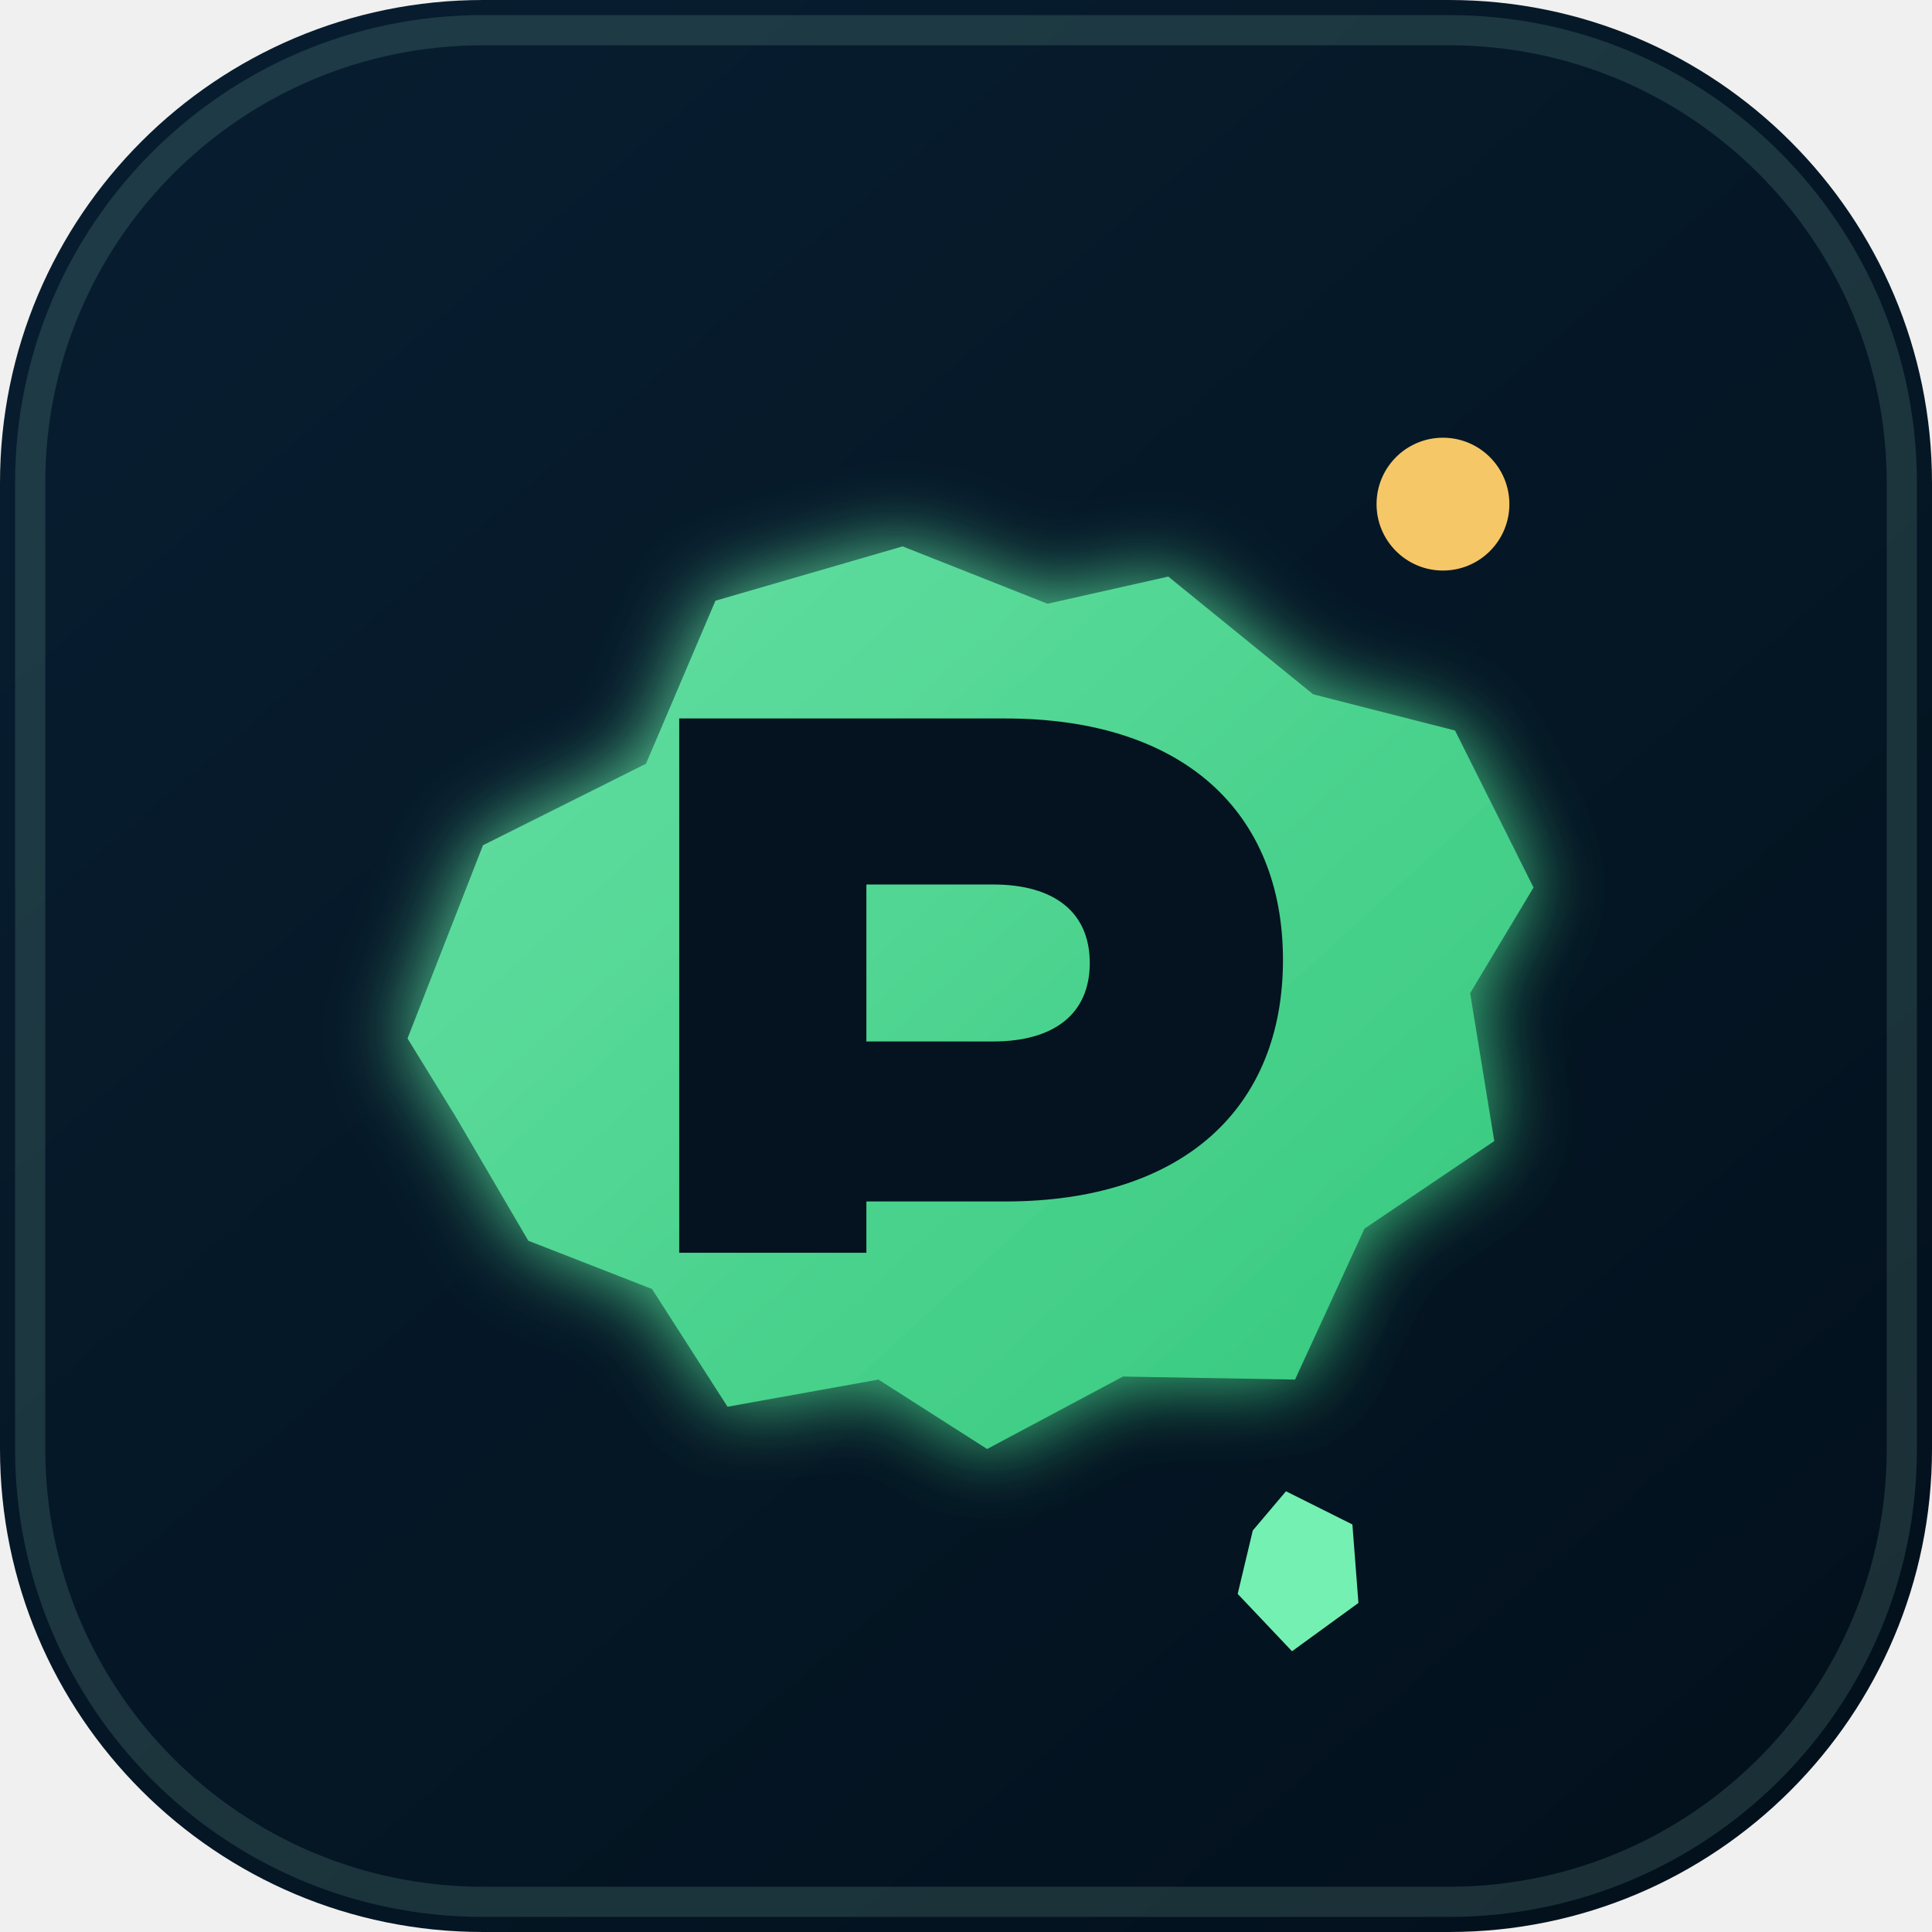
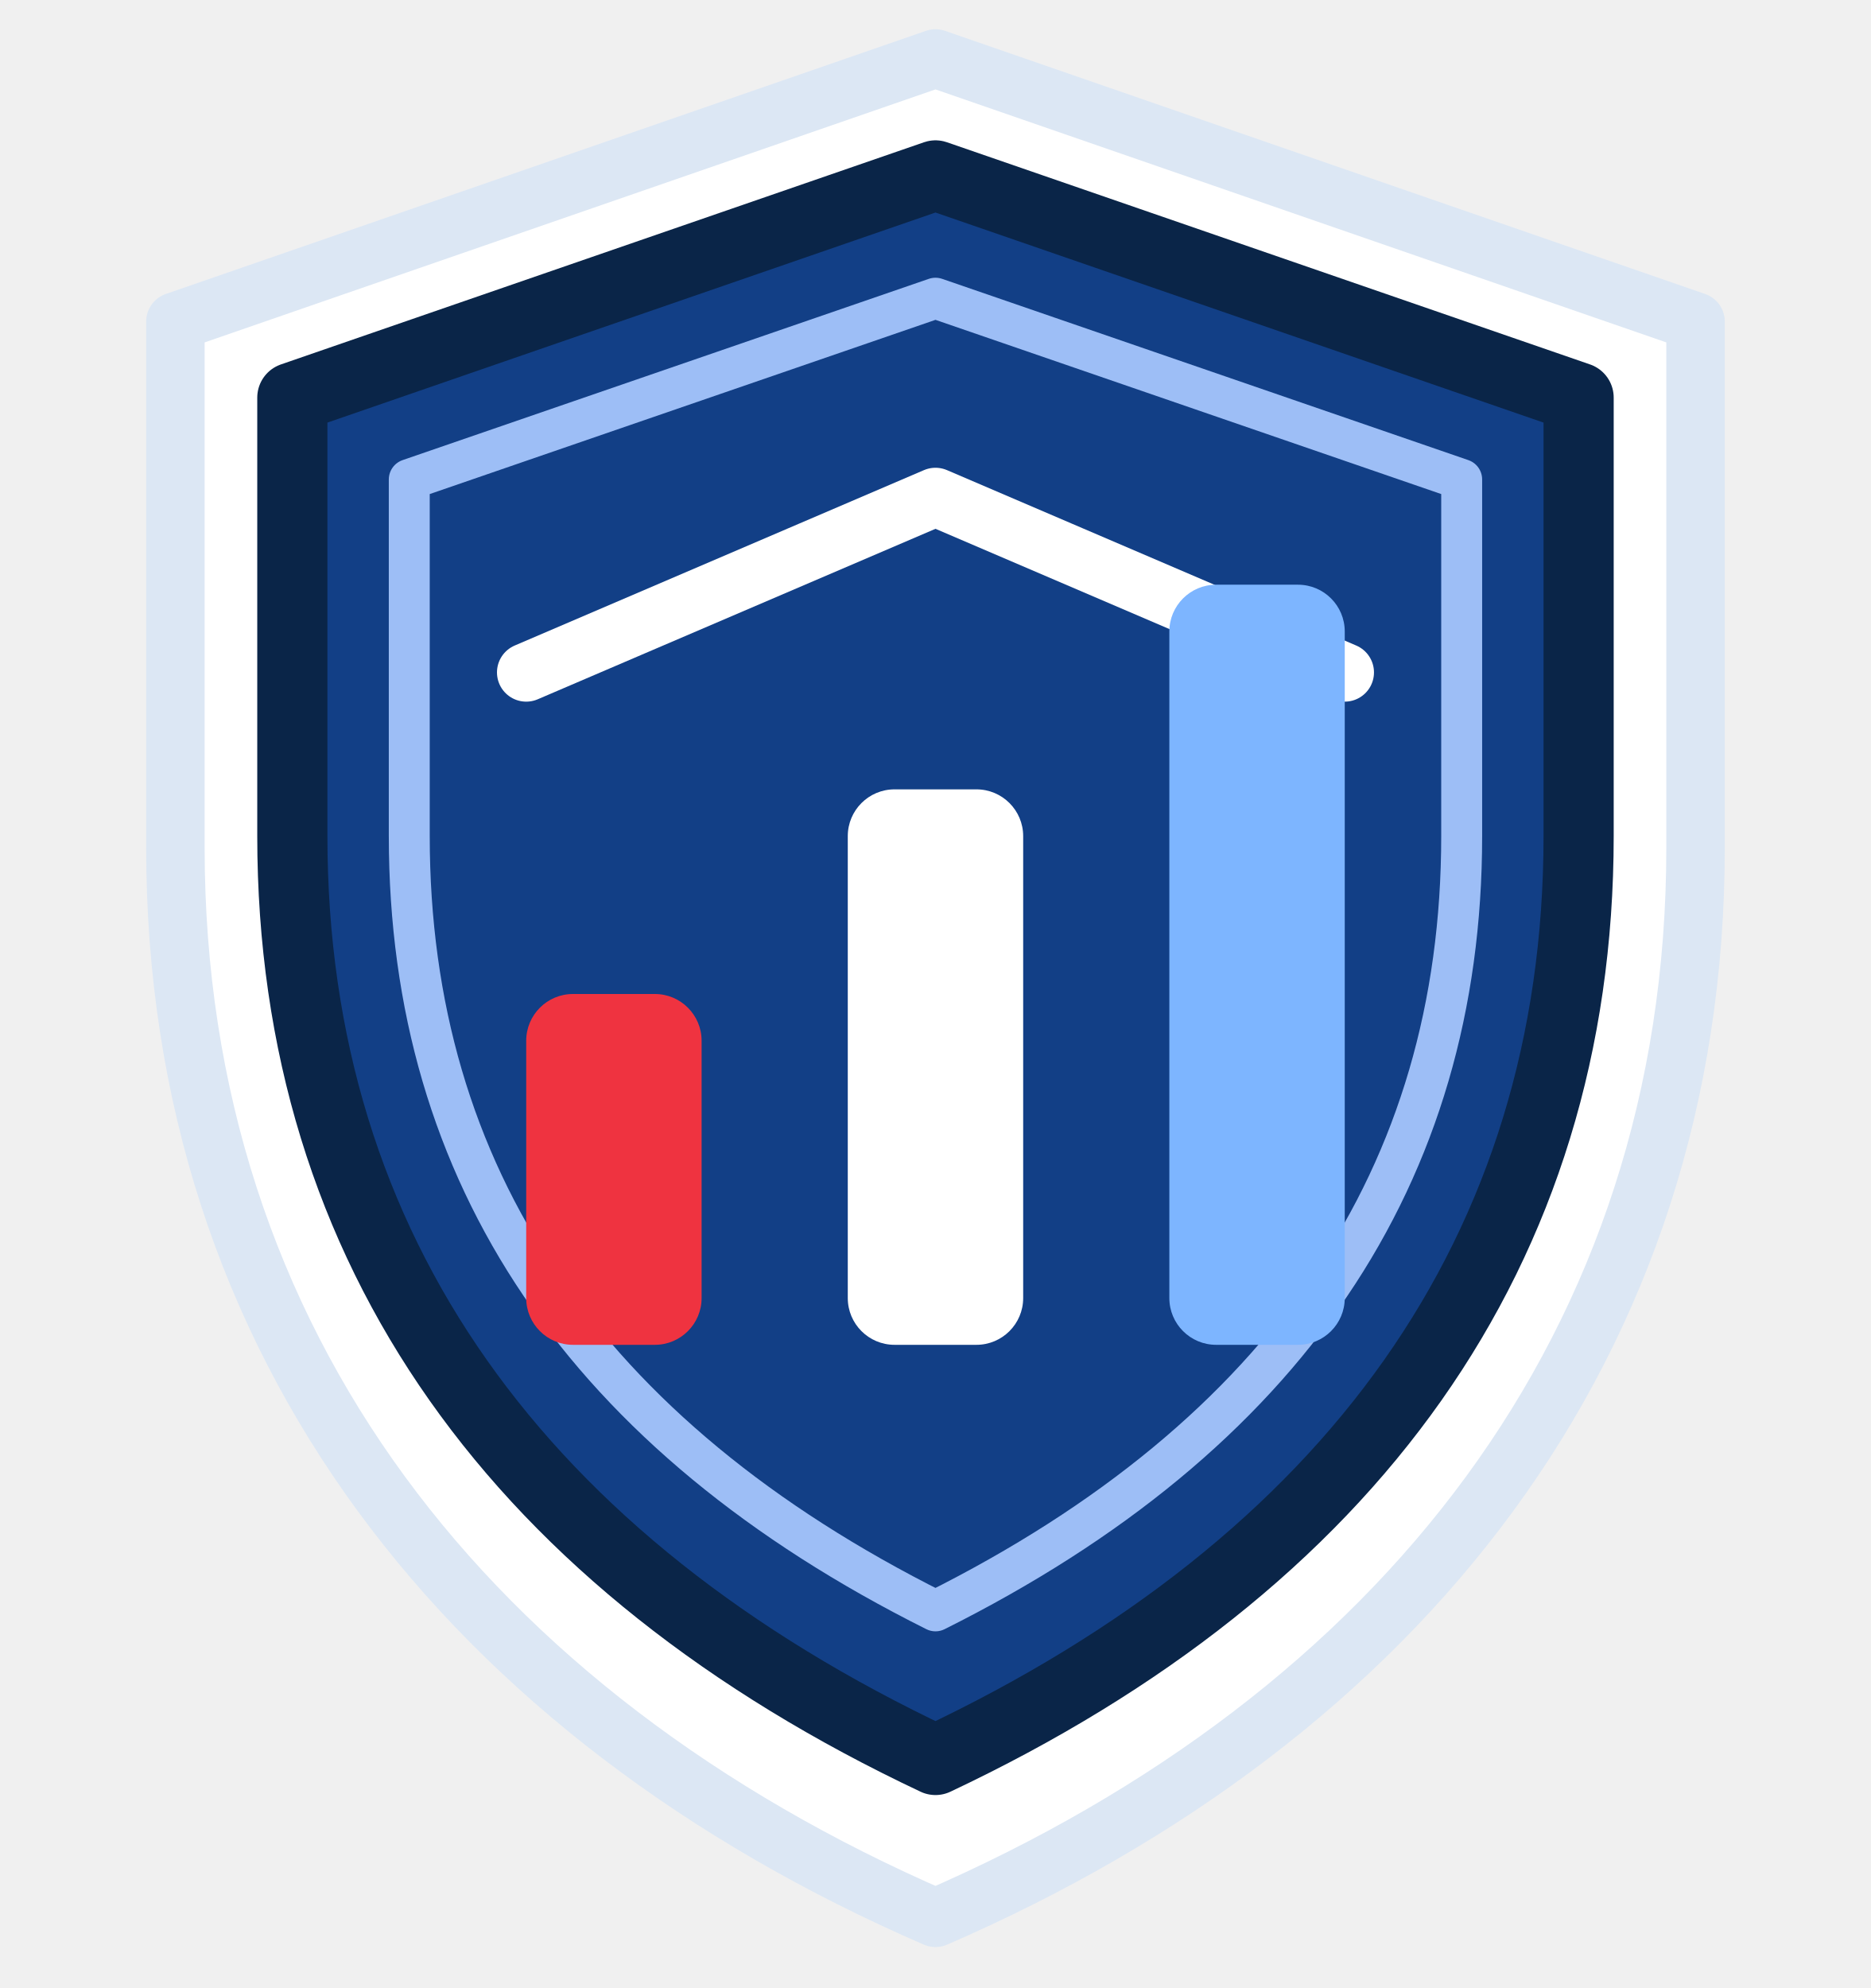
- <svg xmlns="http://www.w3.org/2000/svg" viewBox="0 0 64 64" role="img" aria-label="PropData Australia">
-   <defs>
-     <linearGradient id="bg" x1="8" y1="4" x2="56" y2="60" gradientUnits="userSpaceOnUse">
-       <stop stop-color="#071d2f" />
-       <stop offset="1" stop-color="#03111d" />
-     </linearGradient>
-     <linearGradient id="au" x1="12" y1="10" x2="52" y2="54" gradientUnits="userSpaceOnUse">
-       <stop stop-color="#74f0b2" />
-       <stop offset="1" stop-color="#32d17d" />
-     </linearGradient>
-     <filter id="glow" x="-50%" y="-50%" width="200%" height="200%">
-       <feGaussianBlur stdDeviation="1.3" result="b" />
-       <feMerge>
-         <feMergeNode in="b" />
-         <feMergeNode in="SourceGraphic" />
-       </feMerge>
-     </filter>
-   </defs>
-   <rect width="64" height="64" rx="16" fill="url(#bg)" />
-   <rect x="1" y="1" width="62" height="62" rx="15" fill="none" stroke="#9bd9c0" stroke-opacity=".16" />
-   <path d="M13.5 34.4 16 28l5.4-2.7 2.3-5.4 6.2-1.8 4.8 1.9 4-.9 4.8 3.9 4.7 1.2 2.6 5.2-2.1 3.5.8 4.9-4.3 2.9-2.3 5-5.7-.1-4.5 2.4-3.6-2.3-5 .9-2.5-3.9-4.1-1.6-2.4-4.1Z" fill="url(#au)" opacity=".94" filter="url(#glow)" />
-   <path d="m42.6 49.4 2.2 1.1.2 2.6-2.2 1.6-1.8-1.9.5-2.1Z" fill="#74f0b2" />
-   <path d="M22.5 41.5V23.8h10.8c5.9 0 9.2 3.1 9.2 8s-3.3 8-9.2 8h-4.6v1.7h-6.2Zm6.2-7h4.2c2 0 3.2-.9 3.2-2.6s-1.2-2.6-3.2-2.6h-4.2v5.2Z" fill="#04131f" />
-   <circle cx="47.8" cy="16.7" r="2.2" fill="#f5c766" />
+ <svg xmlns="http://www.w3.org/2000/svg" viewBox="0 0 64 68" role="img" aria-label="PropData Australia" fill="none">
+   <path d="M32 2 58 11v18c0 17-10.1 29.7-26 36.6C16.1 58.7 6 46 6 29V11Z" fill="#fff" stroke="#dce7f4" stroke-width="2" stroke-linejoin="round" />
+   <path d="M32 6 54 13.6v15c0 14.2-7.8 24.9-22 31.6-14.2-6.7-22-17.4-22-31.6v-15Z" fill="#123f86" stroke="#0a2548" stroke-width="2.4" stroke-linejoin="round" />
+   <path d="M32 10.2 50 16.4v12.2c0 11.6-6 20.5-18 26.5-12-6-18-14.9-18-26.5V16.4Z" stroke="#a9c9ff" stroke-width="1.4" stroke-linejoin="round" opacity=".92" />
+   <path d="m18 23 14-6 14 6" stroke="#fff" stroke-width="2" stroke-linecap="round" stroke-linejoin="round" />
+   <rect x="18" y="34" width="6" height="12" rx="1.6" fill="#ef3340" />
+   <rect x="29" y="27" width="6" height="19" rx="1.6" fill="#fff" />
+   <rect x="40" y="20" width="6" height="26" rx="1.6" fill="#7db5ff" />
</svg>
